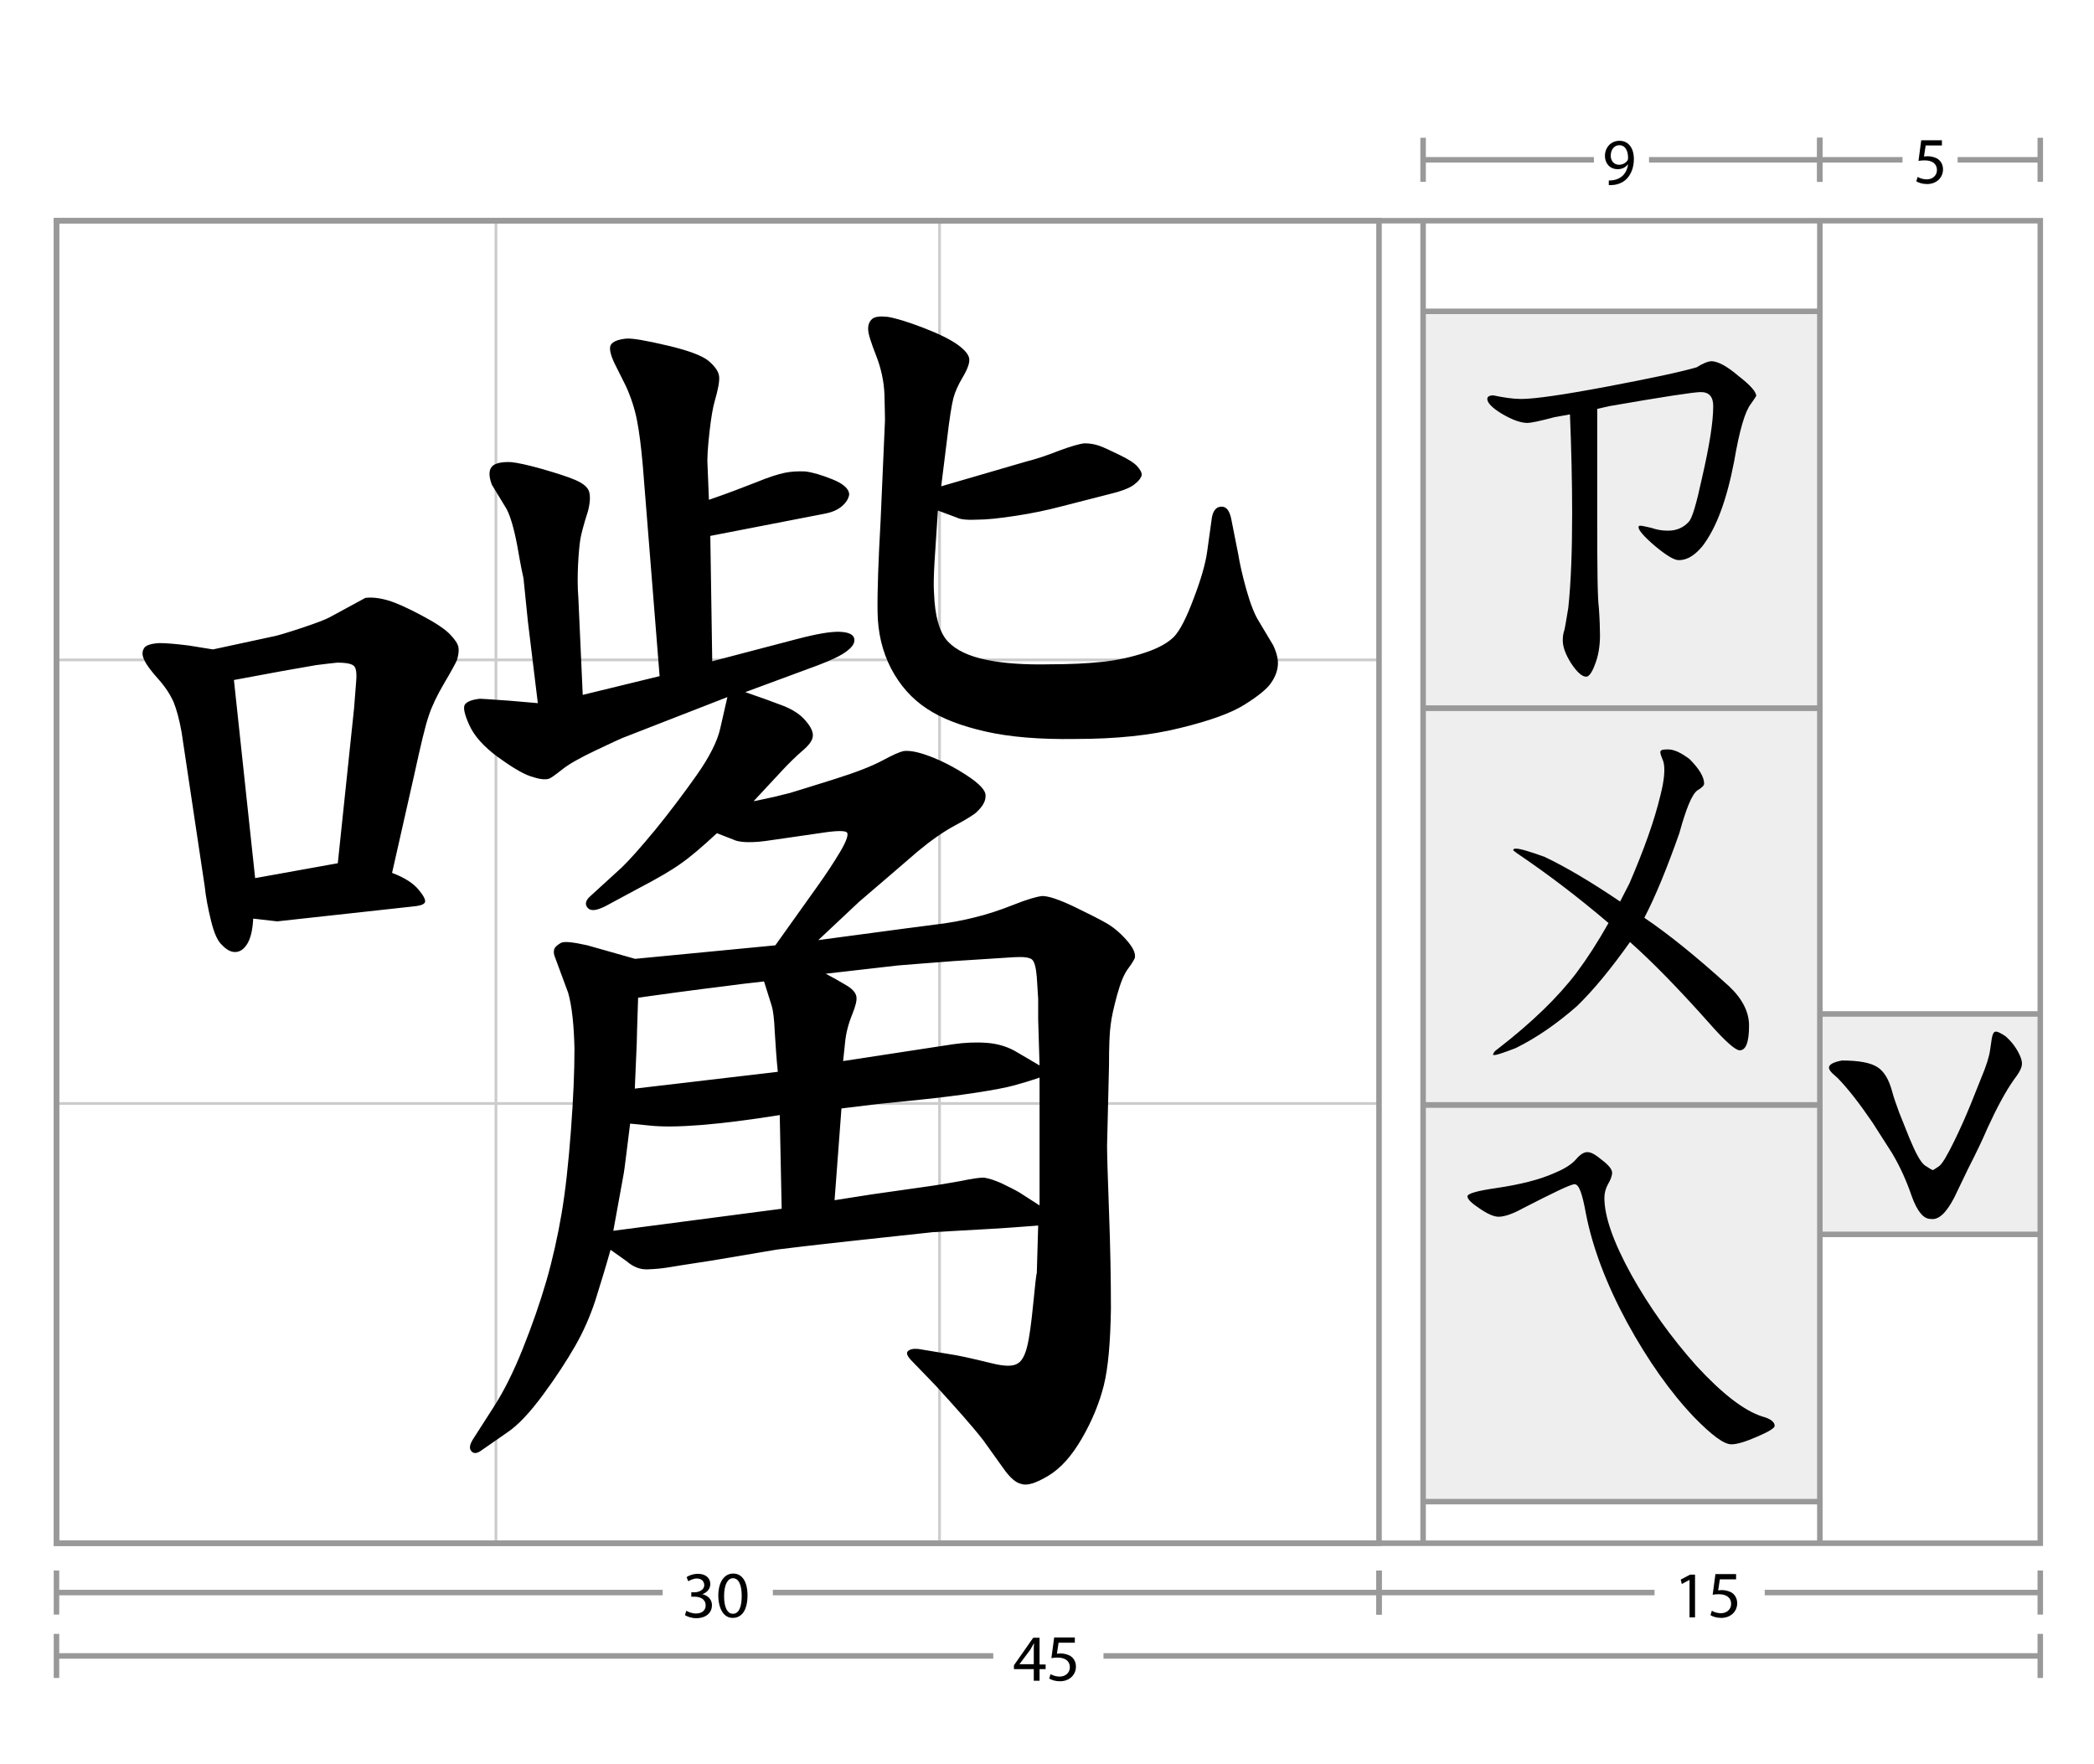
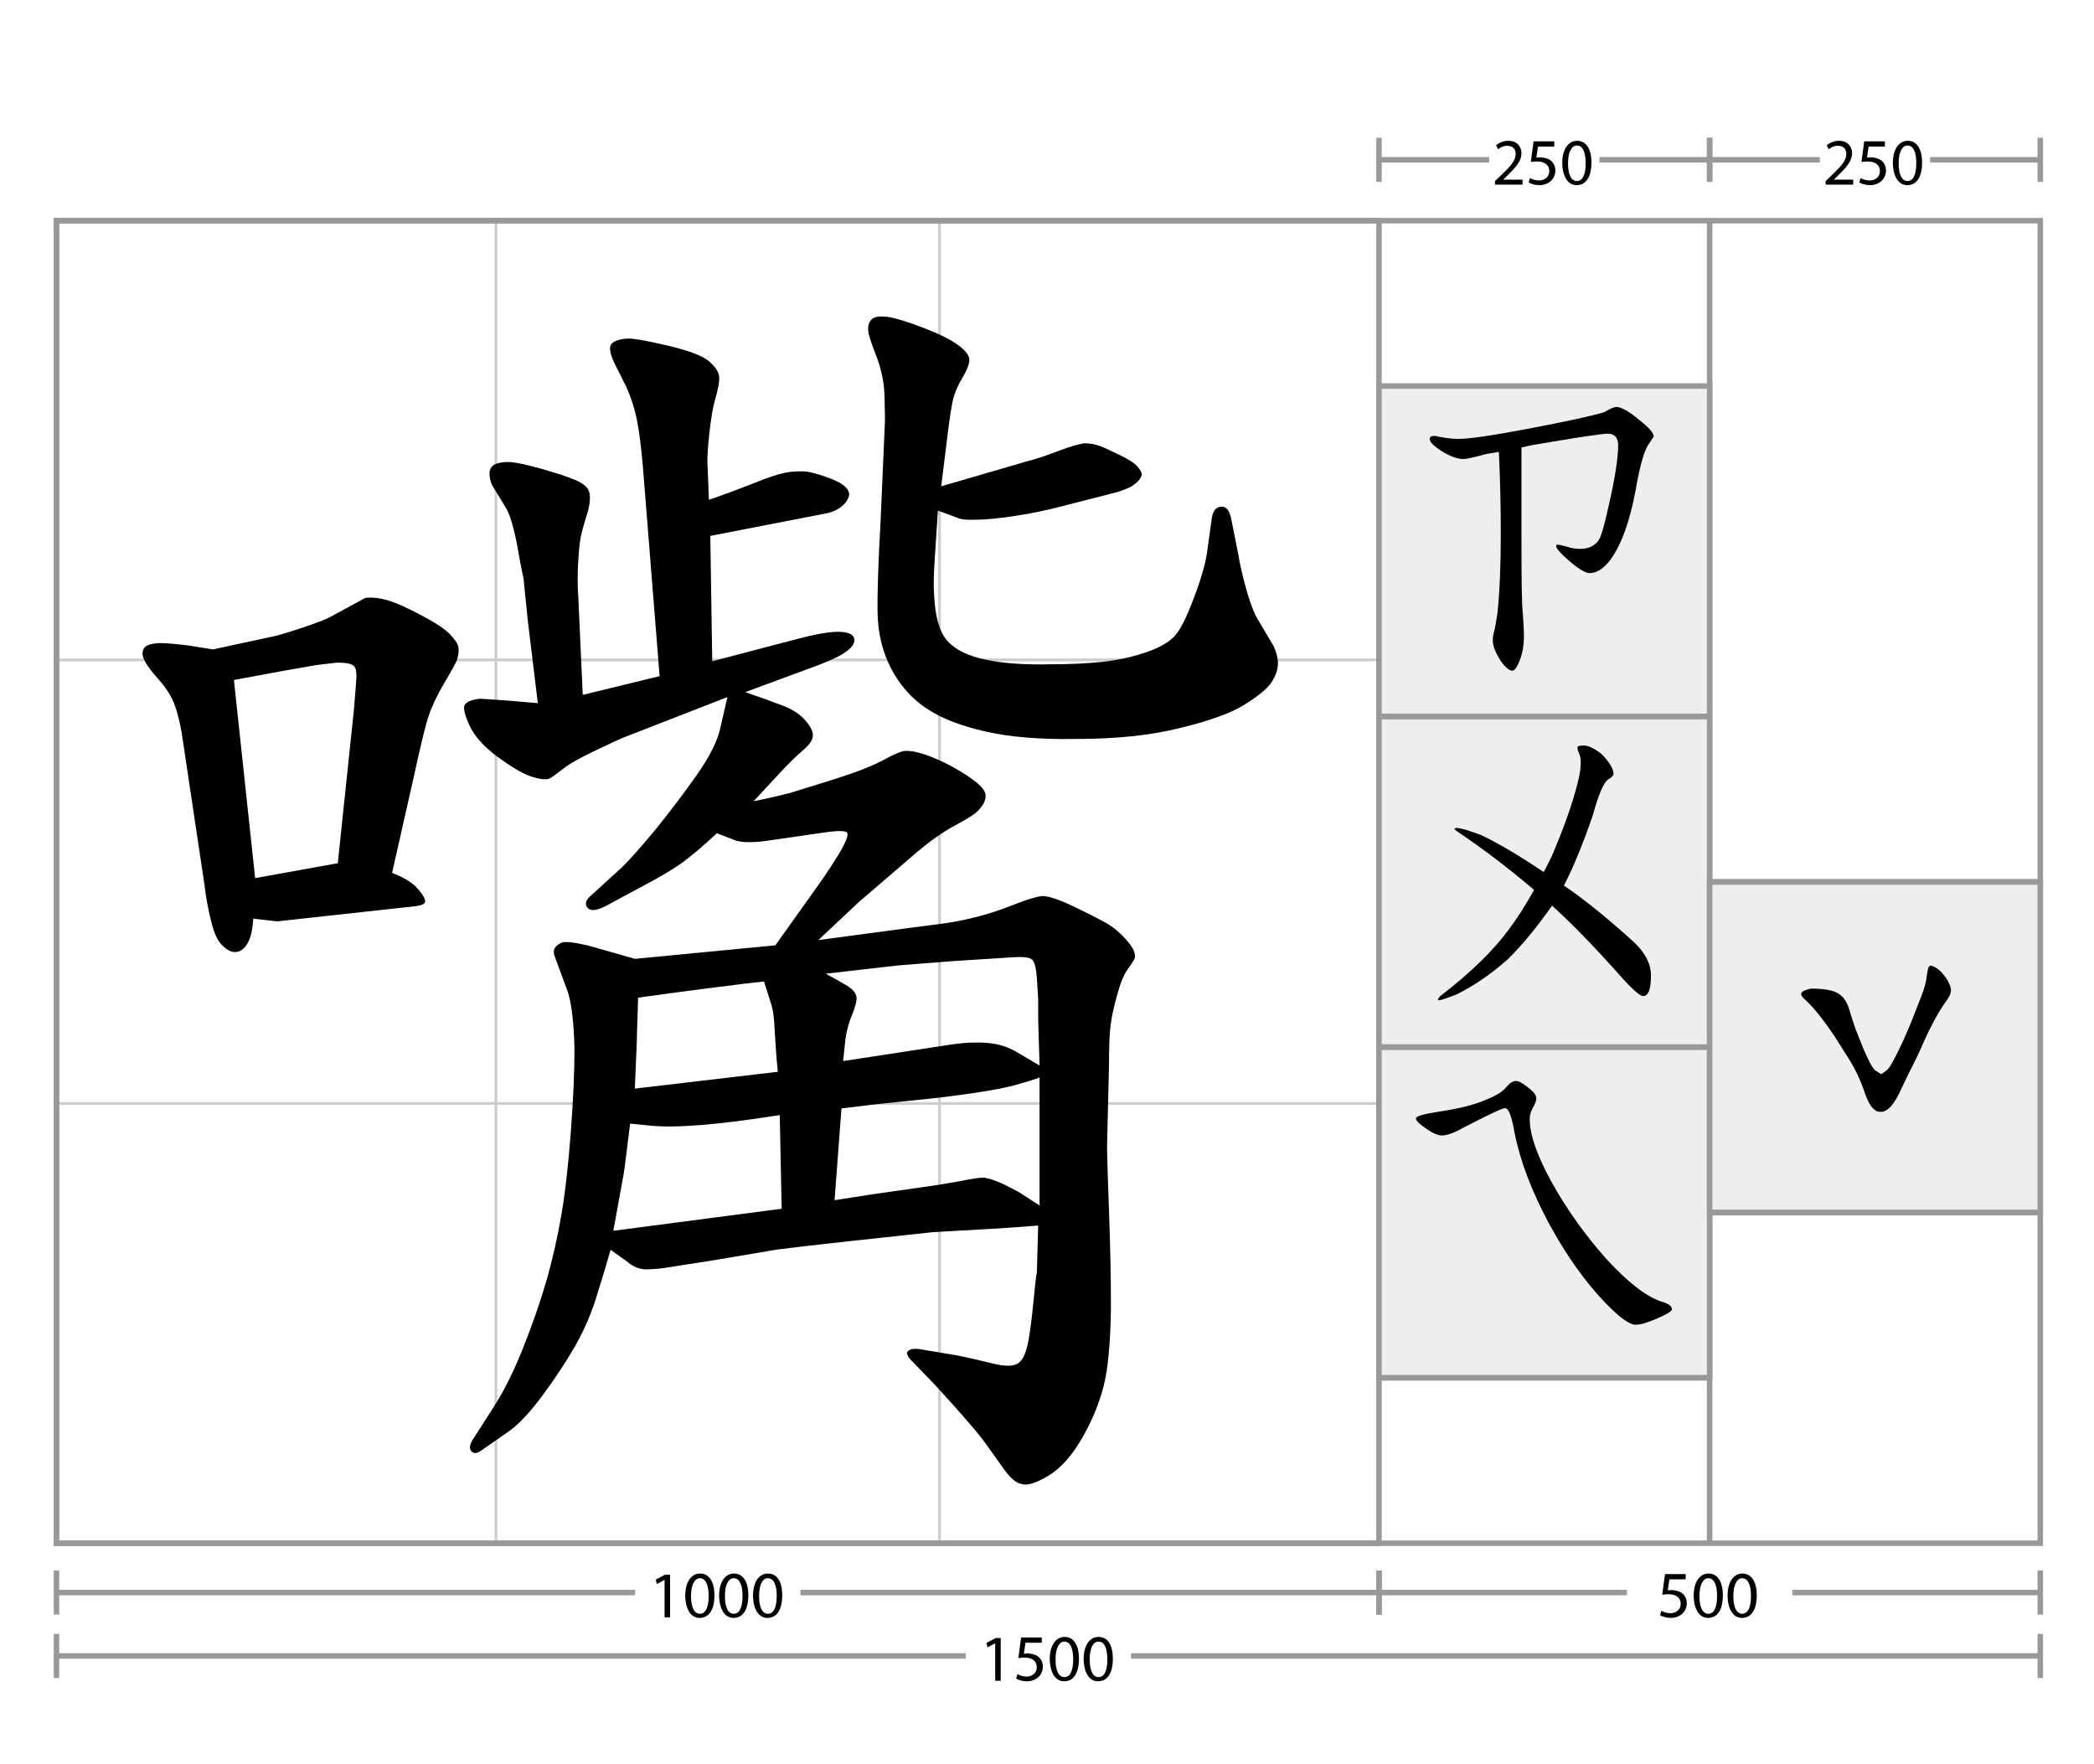
- <svg xmlns="http://www.w3.org/2000/svg" viewBox="0 0 760 640" enable-background="new 0 0 760 640">
+ <svg xmlns="http://www.w3.org/2000/svg" viewBox="0 0 760 640">
+   <g stroke-miterlimit="10">
+     <g fill="none" stroke="#CCC">
+       <path d="M180 560V80M341 560V80M20.5 239.5h480M20.5 400.5h480" />
+     </g>
+     <g fill="none" stroke="#999" stroke-width="2">
+       <path d="M20.5 80.1h720v480h-720z" />
+       <path d="M20.5 80.1h480v480h-480zM620.5 560V80" />
+     </g>
+     <g fill="#EEE" stroke="#999" stroke-width="2">
+       <path d="M500.5 140.1h120v120h-120zM500.5 260.1h120v120h-120zM500.5 380h120M500.5 260h120M500.5 380.1h120v120h-120zM500.5 500h120M500.5 380h120" />
+     </g>
+     <g fill="#EEE" stroke="#999" stroke-width="2">
+       <path d="M620.5 320.1h120v120h-120zM620.5 440h120M620.5 320h120" />
+     </g>
+   </g>
+   <path fill="none" stroke="#999" stroke-width="2" stroke-miterlimit="10" d="M20.5 601h330M410.5 601h330" />
+   <path fill="#999" d="M19.5 593h2v16h-2zM739.5 593h2v16h-2z" />
+   <path d="M361.2 596.4l-2.8 1.5-.4-1.6 3.4-1.8h1.8V610h-2v-13.6zM378.2 596.2h-6l-.6 4c.4 0 .7-.1 1.3-.1 1.2 0 2.4.3 3.4.8 1.2.7 2.2 2 2.2 4 0 3-2.4 5.3-5.8 5.3-1.7 0-3.1-.5-3.9-1l.5-1.6c.6.4 1.9.9 3.3.9 2 0 3.7-1.3 3.7-3.4 0-2-1.4-3.5-4.5-3.5-.9 0-1.6.1-2.2.2l1-7.5h7.5v1.9zM391.6 602c0 5.3-2 8.2-5.4 8.2-3 0-5.1-2.9-5.2-8 0-5.2 2.3-8.1 5.4-8.1 3.3 0 5.2 3 5.2 7.9zm-8.5.3c0 4.1 1.2 6.4 3.2 6.4 2.2 0 3.2-2.5 3.2-6.5 0-3.8-1-6.4-3.2-6.4-1.8 0-3.2 2.2-3.2 6.5zM403.9 602c0 5.3-2 8.2-5.4 8.2-3 0-5.1-2.9-5.2-8 0-5.2 2.3-8.1 5.4-8.1 3.4 0 5.2 3 5.2 7.9zm-8.4.3c0 4.1 1.2 6.4 3.2 6.4 2.2 0 3.2-2.5 3.2-6.5 0-3.8-1-6.4-3.2-6.4-1.9 0-3.2 2.2-3.2 6.5z" />
  <g>
+     <path fill="none" stroke="#999" stroke-width="2" stroke-miterlimit="10" d="M20.5 578h210M290.5 578h210" />
+     <path fill="#999" d="M19.5 570h2v16h-2zM499.5 570h2v16h-2z" />
    <g>
-       <path fill="none" stroke="#999" stroke-width="2" stroke-miterlimit="10" d="M20.5 601h340M400.5 601h340" />
-       <path fill="#999" d="M19.5 593h2v16h-2zM739.5 593h2v16h-2z" />
-       <path d="M375.2 610v-4.2H368v-1.4l7-10h2.3v9.7h2.2v1.7h-2.2v4.2h-2.1zm0-5.9v-5.2c0-.8 0-1.6.1-2.4h-.1c-.5.9-.9 1.6-1.3 2.3L370 604h5.2zM390.2 596.2h-6l-.6 4c.4 0 .7-.1 1.3-.1 1.2 0 2.4.3 3.4.8 1.2.7 2.2 2 2.2 4 0 3-2.4 5.3-5.8 5.3-1.7 0-3.1-.5-3.9-1l.5-1.6c.6.4 1.9.9 3.3.9 2 0 3.7-1.3 3.7-3.4 0-2-1.4-3.5-4.5-3.5-.9 0-1.6.1-2.2.2l1-7.5h7.5v1.9z" />
-     </g>
-     <g>
-       <path fill="none" stroke="#999" stroke-width="2" stroke-miterlimit="10" d="M20.5 578h220M280.5 578h220" />
-       <path fill="#999" d="M19.5 570h2v16h-2zM499.5 570h2v16h-2z" />
-       <path d="M249.1 584.6c.6.4 2 1 3.5 1 2.7 0 3.6-1.7 3.5-3 0-2.2-2-3.1-4-3.1h-1.2v-1.6h1.2c1.5 0 3.5-.8 3.5-2.6 0-1.2-.8-2.4-2.7-2.4-1.2 0-2.4.6-3.1 1l-.6-1.5c.8-.6 2.4-1.2 4.1-1.2 3.1 0 4.5 1.8 4.5 3.7 0 1.6-1 3-2.9 3.7 1.9.4 3.5 1.8 3.5 4 0 2.5-1.9 4.7-5.7 4.7-1.8 0-3.3-.6-4.1-1.1l.5-1.6zM271.3 579c0 5.3-2 8.2-5.4 8.2-3 0-5.1-2.9-5.2-8 0-5.2 2.3-8.1 5.4-8.1 3.3 0 5.2 3 5.2 7.9zm-8.5.3c0 4.1 1.2 6.4 3.2 6.4 2.2 0 3.2-2.5 3.2-6.5 0-3.8-1-6.4-3.2-6.4-1.8 0-3.2 2.2-3.2 6.5z" />
-     </g>
-     <g>
-       <path fill="none" stroke="#999" stroke-width="2" stroke-miterlimit="10" d="M500.5 578h100M640.5 578h100" />
-       <path fill="#999" d="M499.5 570h2v16h-2zM739.5 570h2v16h-2z" />
-       <path d="M613.2 573.4l-2.8 1.5-.4-1.6 3.4-1.8h1.8V587h-2v-13.6zM630.2 573.2h-6l-.6 4c.4 0 .7-.1 1.3-.1 1.2 0 2.4.3 3.4.8 1.2.7 2.2 2 2.2 4 0 3-2.4 5.3-5.8 5.3-1.7 0-3.1-.5-3.9-1l.5-1.6c.6.4 1.9.9 3.3.9 2 0 3.7-1.3 3.7-3.4 0-2-1.4-3.5-4.5-3.5-.9 0-1.6.1-2.2.2l1-7.5h7.5v1.9z" />
+       <path d="M241.2 573.4l-2.8 1.5-.4-1.6 3.4-1.8h1.8V587h-2v-13.6zM259.3 579c0 5.3-2 8.2-5.4 8.2-3 0-5.1-2.9-5.2-8 0-5.2 2.3-8.1 5.4-8.1 3.3 0 5.2 3 5.2 7.9zm-8.5.3c0 4.1 1.2 6.4 3.2 6.4 2.2 0 3.2-2.5 3.2-6.5 0-3.8-1-6.4-3.2-6.4-1.8 0-3.2 2.2-3.2 6.5zM271.6 579c0 5.3-2 8.2-5.4 8.2-3 0-5.1-2.9-5.2-8 0-5.2 2.3-8.1 5.4-8.1 3.3 0 5.2 3 5.2 7.9zm-8.5.3c0 4.1 1.2 6.4 3.2 6.4 2.2 0 3.2-2.5 3.2-6.5 0-3.8-1-6.4-3.2-6.4-1.8 0-3.2 2.2-3.2 6.5zM283.9 579c0 5.3-2 8.2-5.4 8.2-3 0-5.1-2.9-5.2-8 0-5.2 2.3-8.1 5.4-8.1 3.4 0 5.2 3 5.2 7.9zm-8.4.3c0 4.1 1.2 6.4 3.2 6.4 2.2 0 3.2-2.5 3.2-6.5 0-3.8-1-6.4-3.2-6.4-1.9 0-3.2 2.2-3.2 6.5z" />
    </g>
  </g>
  <g>
+     <path fill="none" stroke="#999" stroke-width="2" stroke-miterlimit="10" d="M500.5 578h90M650.5 578h90" />
+     <path fill="#999" d="M499.5 570h2v16h-2zM739.5 570h2v16h-2z" />
    <g>
-       <path fill="none" stroke="#999" stroke-width="2" stroke-miterlimit="10" d="M660.5 58h30M710.5 58h30" />
-       <path fill="#999" d="M659.5 50h2v16h-2zM739.5 50h2v16h-2z" />
-       <path fill="none" d="M694.5 46.5h13.9v30.4h-13.9z" />
-       <path d="M704.9 52.8h-6l-.6 4c.4 0 .7-.1 1.3-.1 1.2 0 2.4.3 3.4.8 1.2.7 2.2 2 2.2 4 0 3-2.4 5.3-5.8 5.3-1.7 0-3.1-.5-3.9-1l.5-1.6c.6.4 1.9.9 3.3.9 2 0 3.7-1.3 3.7-3.4 0-2-1.4-3.5-4.5-3.5-.9 0-1.6.1-2.2.2l1-7.5h7.5v1.9z" />
-     </g>
-     <g>
-       <path fill="none" stroke="#999" stroke-width="2" stroke-miterlimit="10" d="M516.5 58h62M598.5 58h62" />
-       <path fill="#999" d="M515.5 50h2v16h-2zM659.5 50h2v16h-2z" />
-       <path d="M583.8 65.5c.5 0 1 0 1.7-.1 1.2-.2 2.4-.7 3.3-1.5 1-.9 1.8-2.3 2.1-4.2h-.1c-.9 1.1-2.1 1.7-3.7 1.7-2.8 0-4.6-2.1-4.6-4.8 0-3 2.1-5.5 5.3-5.5s5.2 2.6 5.2 6.6c0 3.4-1.2 5.8-2.7 7.3-1.2 1.2-2.9 1.9-4.5 2.1-.8.1-1.4.1-1.9.1v-1.7zm.8-9c0 1.9 1.2 3.3 3 3.3 1.4 0 2.5-.7 3.1-1.6.1-.2.2-.4.2-.8 0-2.7-1-4.7-3.2-4.7-1.8 0-3.1 1.6-3.1 3.8z" />
+       <path d="M611.9 573.2h-6l-.6 4c.4 0 .7-.1 1.3-.1 1.2 0 2.4.3 3.4.8 1.2.7 2.2 2 2.2 4 0 3-2.4 5.3-5.8 5.3-1.7 0-3.1-.5-3.9-1l.5-1.6c.6.4 1.9.9 3.3.9 2 0 3.7-1.3 3.7-3.4 0-2-1.4-3.5-4.5-3.5-.9 0-1.6.1-2.2.2l1-7.5h7.5v1.9zM625.3 579c0 5.3-2 8.2-5.4 8.2-3 0-5.1-2.9-5.2-8 0-5.2 2.3-8.1 5.4-8.1 3.3 0 5.2 3 5.2 7.9zm-8.5.3c0 4.1 1.2 6.4 3.2 6.4 2.2 0 3.2-2.5 3.2-6.5 0-3.8-1-6.4-3.2-6.4-1.8 0-3.2 2.2-3.2 6.5zM637.6 579c0 5.3-2 8.2-5.4 8.2-3 0-5.1-2.9-5.2-8 0-5.2 2.3-8.1 5.4-8.1 3.3 0 5.2 3 5.2 7.9zm-8.5.3c0 4.1 1.2 6.4 3.2 6.4 2.2 0 3.2-2.5 3.2-6.5 0-3.8-1-6.4-3.2-6.4-1.8 0-3.2 2.2-3.2 6.5z" />
    </g>
  </g>
  <g>
+     <path fill="none" stroke="#999" stroke-width="2" stroke-miterlimit="10" d="M620.5 58h40M700.5 58h40" />
+     <path fill="#999" d="M619.5 50h2v16h-2zM739.5 50h2v16h-2z" />
    <g>
-       <path fill="#eee" d="M516.5 401.1h144v144h-144z" />
-       <path fill="none" stroke="#999" stroke-width="2" stroke-miterlimit="10" d="M516.5 545h144M516.5 401h144" />
-     </g>
-     <g>
-       <path fill="#eee" d="M516.5 257.1h144v144h-144z" />
-       <path fill="none" stroke="#999" stroke-width="2" stroke-miterlimit="10" d="M516.5 401h144M516.5 257h144" />
-     </g>
-     <g>
-       <path fill="#eee" d="M516.5 113.1h144v144h-144z" />
-       <path fill="none" stroke="#999" stroke-width="2" stroke-miterlimit="10" d="M516.5 257h144M516.5 113h144" />
-     </g>
-     <g>
-       <path fill="#eee" d="M660.5 368.1h80v80h-80z" />
-       <path fill="none" stroke="#999" stroke-width="2" stroke-miterlimit="10" d="M660.5 368h80M660.5 448h80" />
-     </g>
-     <g fill="none" stroke="#999" stroke-width="2" stroke-miterlimit="10">
-       <path d="M660.5 128M516.5 128M660.5 160M516.5 160" />
-     </g>
-     <g fill="none" stroke="#ccc" stroke-miterlimit="10">
-       <path d="M180 560V80M341 560V80M20.5 239.5h480M20.5 400.5h480" />
-     </g>
-     <g fill="none" stroke="#999" stroke-width="2" stroke-miterlimit="10">
-       <path d="M20.5 80.1h720v480h-720z" />
-       <path d="M20.5 80.1h480v480h-480z" />
-       <path d="M660.5 560V80M516.5 560V80" />
+       <path d="M662.6 67v-1.3l1.7-1.6c4-3.8 5.8-5.8 5.8-8.2 0-1.6-.8-3-3.1-3-1.4 0-2.6.7-3.3 1.3l-.7-1.5c1.1-.9 2.6-1.6 4.4-1.6 3.4 0 4.8 2.3 4.8 4.5 0 2.9-2.1 5.2-5.4 8.4l-1.2 1.2h7V67h-10zM684.2 53.2h-6l-.6 4c.4 0 .7-.1 1.3-.1 1.2 0 2.4.3 3.4.8 1.2.7 2.2 2 2.2 4 0 3-2.4 5.3-5.8 5.3-1.7 0-3.1-.5-3.9-1l.5-1.6c.6.4 1.9.9 3.3.9 2 0 3.7-1.3 3.7-3.4 0-2-1.4-3.5-4.5-3.5-.9 0-1.6.1-2.2.2l1-7.5h7.5v1.9zM697.6 59c0 5.3-2 8.2-5.4 8.2-3 0-5.1-2.9-5.2-8 0-5.2 2.3-8.1 5.4-8.1 3.3 0 5.2 3 5.2 7.9zm-8.5.3c0 4.1 1.2 6.4 3.2 6.4 2.2 0 3.2-2.5 3.2-6.5 0-3.8-1-6.4-3.2-6.4-1.8 0-3.2 2.2-3.2 6.5z" />
    </g>
  </g>
  <g>
-     <path d="M703.7 423.3c1.2-.8 3-3.9 5.6-9.2 2.6-5.3 4.5-9.8 5.9-13.2l3.8-9.5c2-4.7 3-8.1 3.3-10.4l.6-4.1c.6-3 1.2-3.3 5-.8 2.6 2.3 4.2 4.7 5.3 7.2 1.2 2.9.9 4.4-2.3 8.6-2.9 4.1-6 9.8-9.5 17.4-2 4.7-4.4 9.6-7.1 14.9l-5 10.4c-2.9 5.6-5.7 8.3-8.6 7.8-2.6 0-4.8-2.7-6.8-8.1-2-5.9-4.4-11.1-7.2-15.8l-7.1-11.1c-4.7-6.9-8.9-12.3-12.6-16.1l-2-1.8c-.8-.8-1.2-1.5-1.2-2 0-1.1 1.5-2 4.7-2.6 6.2 0 10.4.8 12.9 2.4 2.6 1.7 4.2 4.7 5.3 8.7.6 2.3 1.5 4.8 2.6 7.8l3.6 9c2.3 5.6 4.1 8.9 5.6 10.1 1.7 1.1 2.6 1.7 2.9 1.7 0 .3.8-.3 2.3-1.3z" />
-     <path d="M581.4 421c2.4 1.8 3.7 3.4 3.7 4.6s-.6 2.7-1.5 4.2c-.8 1.5-1.3 3.1-1.3 4.9 0 6.8 3.2 16 9.8 28 6.6 11.8 14.5 22.8 23.6 33 9.3 10.1 17.3 16.3 23.9 18.4 3 .8 4.5 2 4.5 3.4 0 .8-2.1 2.1-6.3 3.9-4.1 1.8-7.3 2.8-9.4 2.8-2.7 0-7-3.2-13.4-9.7-8.7-9.1-16.9-20.7-24.5-34.6-7.5-13.9-12.5-27.1-14.9-39.4-1.3-7.2-2.5-10.7-4.1-10.7-1.4 0-7.6 3-18.7 8.7-3.8 2.1-6.8 3.1-8.9 3.1-1.8 0-4.2-1.1-7.2-3.2-2.7-1.8-4.1-3.2-4.1-4.2s3.5-2 10.4-3c8.9-1.3 15.8-3.1 20.8-5.3 3.2-1.3 5.9-2.8 7.7-4.6 3.6-4.2 5.3-4.1 9.9-.3zM630.9 136.4c4.4 3.4 6.5 5.8 6.5 7.3 0 .1-.7 1.1-2 3-2.1 2.7-4.1 9.6-6 20.7-2.7 14.1-6.5 24.3-11.5 30.8-2.8 3.4-5.6 5.1-8.6 5.1-1.7 0-4.5-1.7-8.6-5.1-4.1-3.5-6-5.8-6-6.8 0-.4.1-.6.6-.6.6 0 2 .3 4.1.8 2 .7 3.9 1 6 1 3.1 0 5.6-1.1 7.5-3.2 1.3-1.3 2.8-6.6 4.8-15.8 2.7-11.7 4.1-20.4 4.1-26.2 0-3.4-1.5-5.1-4.5-5.1-2.5 0-13.6 1.7-33.2 5.1l-4.4 1v39.2c0 18.6.1 29.5.6 33 .3 4.4.4 7.7.4 10 0 3.9-.6 7.5-1.8 10.5-1.1 3-2.2 4.5-3.2 4.5-1.5 0-3.4-1.7-5.5-4.9-2-3.2-3-5.9-3-8.2 0-1.3.1-2.5.6-3.9.4-1.8.8-4.5 1.4-8 1-9.4 1.4-21 1.4-34.3 0-11.5-.3-23.5-.8-35.9l-5.6 1c-5.2 1.4-8.6 2.1-9.8 2.1-2.4 0-5.5-1.1-9.1-3.2-3.7-2.2-5.5-4.1-5.5-5.5 0-.8.7-1.3 2.2-1.3 3.8.8 7.2 1.3 10.1 1.3 4.9 0 15.3-1.5 31.2-4.5s26.7-5.3 32.5-7c2.4-1.5 4.2-2.2 5.5-2.2 2.2.1 5.4 1.7 9.6 5.3zM91.9 333.4c-.2 3.8-.8 6.6-1.9 8.7-1.1 2-2.5 3.2-4.2 3.4-1.7.2-3.4-.6-5.2-2.5-1.6-1.4-2.9-4.3-4-8.8-1.1-4.5-1.9-8.6-2.3-12.5l-8.4-56c-.8-4.5-1.8-8.2-2.9-10.9-1.2-2.7-3-5.5-5.6-8.4-2.6-2.9-4.3-5.2-5-6.8-.8-1.6-.9-3-.2-4.2.6-1.2 2.5-1.8 5.6-2 2.5 0 6.1.3 10.8.9l8.7 1.4 22.7-4.9c.9-.2 4.1-1.1 9.5-2.9 5.4-1.8 8.8-3.1 10.2-3.9l12.9-7c2.3-.3 5.1 0 8.2.9 3.1.9 7.2 2.8 12.3 5.5 5.1 2.7 8.5 5 10.3 6.9 1.8 1.9 2.8 3.4 3 4.7.2 1.3 0 2.8-.6 4.7-.5 1.1-2 3.9-4.6 8.3s-4.5 8.4-5.6 11.8c-1.2 3.4-2.9 10.6-5.3 21.6l-8 35.4c4.5 1.7 7.8 3.8 9.7 6.2 2 2.4 2.7 4 2.1 4.7-.5.7-2 1.1-4.3 1.3l-49.2 5.4-8.7-1zm.7-14.7l30-5.4 5.9-56.2.7-8.9c.3-3.1.2-5.2-.5-6.2-.6-1-2.7-1.5-6.3-1.5-2 .2-4.6.5-7.7.9l-12 2.1-17.8 3.3 7.7 71.9zm99-93.1l-1.6-15.7c-.3-1.2-1.1-5.1-2.2-11.5-1.2-6.4-2.5-10.9-3.9-13.6l-5.4-8.9c-1.1-3-1.1-5.1-.1-6.4 1-1.3 3.3-1.9 6.9-1.8 2.3.2 6.1 1 11.4 2.5 5.2 1.5 9.3 2.8 12.1 4s4.5 2.6 5 4.2.4 4-.4 7.1c-1.6 5-2.5 8.5-2.8 10.4-.3 2-.6 5-.8 9.1-.2 4.1-.2 8.1.1 11.8l1.6 35.4 27.9-6.8-6.1-76.4c-.6-6.9-1.3-12.3-2.1-16.4-.8-4.1-2.1-8.2-4-12.4l-4.2-8.4c-1.6-3.4-2-5.7-1.2-6.8.8-1.1 2.6-1.8 5.4-2.1 2.3-.2 7.3.7 15 2.5s12.7 3.7 15 5.6c2.3 2 3.6 3.8 3.8 5.6.2 1.8-.4 4.8-1.6 9-.6 2-1.3 5.8-1.9 11.2-.6 5.5-.9 9.5-.7 12.2l.5 12.4c6.7-2.3 12.4-4.5 17-6.3 4.6-1.9 8.1-3 10.5-3.5 2.4-.5 4.9-.6 7.4-.5 2.7.3 6 1.3 10 2.9s6 3.5 6 5.5c-.2 1.4-1 2.8-2.6 4.2-1.6 1.4-3.8 2.3-6.6 2.8l-41.2 8 .7 45.5 30.5-8c7.2-1.9 12.4-2.8 15.6-2.7 3.2.1 5 .9 5.4 2.3.4 1.5-.4 3-2.5 4.6-2 1.6-5.5 3.3-10.5 5.2l-26.5 9.8c5.5 1.9 10 3.5 13.6 4.9 3.6 1.4 6.4 3.2 8.3 5.5 2 2.3 2.8 4.2 2.6 5.7-.2 1.6-1.5 3.3-3.9 5.3-2.3 2-5.1 4.7-8.2 8.1l-9.4 10.1c6.1-1.2 10.5-2.3 13.2-3 2.7-.8 8.1-2.5 16.1-5s13.8-4.8 17.5-6.8c3.7-2 6.2-3.1 7.6-3.4 2.2-.3 5.4.3 9.6 1.9 4.2 1.6 8.6 3.8 13.2 6.8s7 5.4 7 7.4c.1 2-1 3.9-3.2 6-.9.9-3.6 2.6-7.9 4.9-4.3 2.3-8.8 5.5-13.5 9.4l-10.1 8.7-11.2 9.6-14.8 13.9 31.4-4.2 10.8-1.4c5.2-.6 10-1.5 14.4-2.6 4.5-1.1 9.2-2.6 14.2-4.6 5-2 8.5-3 10.5-3.2 2.3 0 6.1 1.3 11.4 3.8 5.2 2.5 9.1 4.5 11.6 5.9 2.5 1.4 5 3.4 7.4 6.1 2.4 2.7 3.5 4.8 3.2 6.6-.2.6-1 2-2.5 4s-2.8 5.3-4 9.7-2 8-2.3 10.7c-.4 2.7-.6 7.7-.6 15l-.7 28.8c0 2.7.2 10.5.7 23.7s.7 25 .7 35.6c-.2 12.2-1 21.4-2.6 27.8-1.6 6.3-4.2 12.7-7.9 19.1-3.7 6.4-7.7 10.9-12.2 13.6-4.5 2.7-7.7 3.7-9.7 3-2-.3-4.3-2.3-6.8-5.9l-7-9.8c-2.3-3-4.9-6-7.6-9.1-2.7-3.1-6-6.7-9.7-10.8l-8.7-9c-1.7-1.7-2.2-2.9-1.5-3.6s2-1 3.9-.8l13.8 2.3c4.1.8 8.3 1.8 12.8 2.9s7.5 1.2 9.3.1c1.6-.9 2.7-3 3.5-6.2.8-3.2 1.5-8.4 2.2-15.5.7-7.1 1.1-10.8 1.3-11.1l.5-17.3c-7.7.6-13.4 1-17.1 1.2l-21.1 1.2c-1.9.2-11.1 1.2-27.8 3s-26.2 3-28.7 3.3l-23.7 4c-9.2 1.4-14.8 2.3-16.6 2.6-1.9.3-4.1.5-6.8.6-2.7.1-5.2-.9-7.5-2.9l-5.9-4.2c-1.9 6.7-3.8 12.9-5.6 18.6-1.9 5.7-4.3 11.2-7.3 16.4-3 5.2-6.8 11.1-11.6 17.6-4.8 6.5-9.1 11.1-13 13.7l-9.8 6.8c-1.4.9-2.5.9-3.3-.1-.8-1-.5-2.5.9-4.6l7.5-11.7c3.4-5.3 6.9-12.2 10.3-20.7 3.4-8.5 6.3-16.8 8.6-24.7 2.3-8 4.1-16.1 5.5-24.3s2.5-18.2 3.4-30.1c.9-11.9 1.3-21.8 1.3-29.8-.2-8.7-.9-15.5-2.3-20.4l-4.7-12.7c-.5-1.1-.6-2.1-.4-2.9.2-.9 1.1-1.7 2.5-2.5 1.1-.6 4.3-.3 9.6.9l17.3 4.9 50.9-4.9c7-9.8 12.1-17 15.4-21.6 3.2-4.5 5.9-8.6 8.1-12.3 2.2-3.7 3-6 2.6-6.9s-3.6-.9-9.4 0l-13.1 1.9c-5.9.9-9.7 1.4-11.2 1.4-3.8.2-6.3-.2-7.7-.9l-5.9-2.3c-5.6 5.2-10 8.9-13.2 11.1-3.2 2.3-8.3 5.3-15.4 9l-11.7 6.3c-3.3 1.7-5.5 2-6.6.7-1.1-1.2-.8-2.7.9-4.2l11.5-10.5c2.8-2.7 6.8-7.2 12.1-13.6 5.2-6.4 10.2-13 15-19.8 4.8-6.8 7.6-12.5 8.6-17L264 253l-38 14.8c-.8.3-4 1.8-9.7 4.5-5.7 2.7-9.8 5-12.3 7s-4.1 3.1-4.7 3.3c-1.4.5-3.6.2-6.6-.8-3-1-7-3.4-12.1-7.1-5.1-3.8-8.5-7.6-10.3-11.6-1.8-4-2.3-6.5-1.5-7.5.8-1 2.6-1.7 5.4-2 .3 0 3.8.2 10.5.7l10.5.9-3.6-29.6zm92.1 213.1l-.7-34c-22.5 3.6-38.3 4.8-47.3 3.8l-7-.7c-1.3 10.3-2 16.3-2.3 18l-3.8 20.9 61.1-8zm-1.4-49.7c-.5-4.8-.8-9.6-1.1-14.4-.2-4.8-.6-7.9-1.1-9.5l-2.8-8.9c-5.5.6-10.4 1.2-14.8 1.8-4.4.5-10.1 1.3-17.1 2.2l-13.8 1.9c-.3 9.4-.5 14.9-.5 16.6l-.7 16.4 51.9-6.1zm24.7-31.5c2.3 1.3 3.5 2.7 3.8 4.1s-.3 3.6-1.5 6.6c-1.4 3.4-2.3 6.9-2.6 10.3l-.7 6.6c8-1.2 15.6-2.4 22.9-3.5 7.3-1.1 12.9-2 17-2.6 4.1-.6 8.2-.8 12.3-.5 4.1.3 7.9 1.5 11.1 3.5l8 4.7-.5-16.6v-7.5l-.5-8c-.3-3.6-.9-5.7-1.8-6.4-.9-.7-3-1-6.4-.8l-21.8 1.4c-10.2.8-17 1.3-20.4 1.6l-26.2 3c2.6 1.4 5 2.7 7.3 4.1zm-4.1 78.1c5.8-.9 10.2-1.6 13.4-2.1l18.3-2.6c5.8-.8 10.5-1.6 14.3-2.3 3.8-.8 6.5-1.2 8.2-1.2 2 .3 4.3 1.1 6.7 2.2 2.4 1.2 4.5 2.2 6.2 3.2l7.3 4.7v-46.4c-3.8 1.3-6.9 2.2-9.5 2.9s-7.1 1.6-13.7 2.6-13.2 1.8-19.9 2.5l-15.7 1.6-13.1 1.6-2.5 33.3zm69.6-268.1c3.6-.9 7.5-2.2 11.8-3.9 4.3-1.6 7.4-2.5 9.3-2.7 1.9 0 3.7.3 5.4.9 1.7.6 4.2 1.8 7.5 3.4s5.4 3 6.4 4.2c1 1.2 1.5 2.1 1.5 2.9-.2 1.1-1.1 2.3-2.8 3.6-1.7 1.3-4.9 2.5-9.6 3.6l-16.4 4.2c-5.3 1.4-10.9 2.6-16.9 3.5-5.9.9-10.5 1.4-13.8 1.4-3.9.2-6.4-.1-7.5-.7l-7-2.6c-.5 7.2-.9 13.3-1.2 18.3-.3 5-.4 8.9-.2 11.7.3 8.4 2 14.3 5 17.5 3 3.2 7.7 5.4 14.1 6.7 6.3 1.3 14 1.8 23.1 1.6 7 0 13.4-.3 19-.9 5.6-.6 10.8-1.8 15.6-3.4 4.8-1.6 8.2-3.6 10.3-5.7 2.1-2.2 4.5-6.8 7.1-13.8 2.7-7 4.3-12.7 4.9-16.9l1.6-11.5c.3-3.1 1.4-4.8 3.3-5s3.1 1.1 3.8 4.1l2.6 13.1c.5 3.1 1.4 7.3 2.9 12.7 1.5 5.3 3 9.2 4.6 11.7l5.2 8.7c1.4 3 2 5.6 1.6 8-.3 2-1.2 4.1-2.7 6.1-1.5 2-4.6 4.5-9.4 7.5-4.8 3-12.5 5.8-23.2 8.4-10.7 2.7-23.4 4-38.1 4-13 .2-23.8-.7-32.6-2.7s-15.9-4.7-21.3-8.3c-5.5-3.6-9.8-8.5-13-14.6-3.2-6.2-4.8-13-4.9-20.6-.1-7.6.3-18.6 1.1-32.9l1.6-36.6c0-1.7-.1-4.9-.2-9.5-.2-4.6-1.2-9.3-3-13.9s-2.9-7.9-2.9-9.5c-.1-1.6.4-2.9 1.4-3.8 1-.9 2.9-1.1 5.7-.8 3 .5 7.3 1.8 13 4s9.9 4.3 12.5 6.2c2.7 2 4 3.7 4.1 5.2.1 1.5-.7 3.7-2.5 6.7-1.6 2.7-2.7 5.2-3.3 7.5-.6 2.3-1.4 7.3-2.3 15l-2.1 16.9 30.9-9zM613.2 275.5c3.5 3.5 5.3 6.5 5.3 8.9 0 .7-.8 1.5-2.5 2.5-2 1.5-4.1 6.8-6.5 15.5-4.4 12.5-8.6 22.8-12.7 30.7 8.9 6 19 14.2 30.7 24.8 4.9 4.6 7.3 9.4 7.3 14.3 0 6-1.1 9-3.4 9-1.5 0-5.2-3.2-11-9.8-11.1-12.5-20.8-22.4-28.8-29.5-6.9 9.7-13.2 17.4-19.3 23.3-7.2 6.3-14.5 11.4-22.2 15.2-4.4 1.7-6.9 2.5-7.6 2.5h-.6c0-.7.6-1.5 1.7-2.2 12.4-9.6 21.9-18.8 28.7-27.8 3.8-5.1 7.6-11 11.5-17.9-11.4-9.7-22.5-18.1-33.2-25.3l-1.4-1.1c0-.4.3-.6 1-.6 1.5 0 4.9 1 10.4 3 7.2 3.4 16.3 8.7 27.4 16.2l3.4-6.6c5.2-12.1 9-22.6 11.2-31.8 1.5-5.8 1.8-10 1.1-12.4-.7-1.7-1.1-2.8-1.1-3.4 0-.7.7-1 2.2-1 2.5-.2 5.2 1.1 8.4 3.5z" />
+     <path fill="none" stroke="#999" stroke-width="2" stroke-miterlimit="10" d="M500.5 58h40M580.5 58h40" />
+     <path fill="#999" d="M499.5 50h2v16h-2zM619.5 50h2v16h-2z" />
+     <g>
+       <path d="M542.6 67v-1.3l1.7-1.6c4-3.8 5.8-5.8 5.8-8.2 0-1.6-.8-3-3.1-3-1.4 0-2.6.7-3.3 1.3l-.7-1.5c1.1-.9 2.6-1.6 4.4-1.6 3.4 0 4.8 2.3 4.8 4.5 0 2.9-2.1 5.2-5.4 8.4l-1.2 1.2h7V67h-10zM564.2 53.2h-6l-.6 4c.4 0 .7-.1 1.3-.1 1.2 0 2.4.3 3.4.8 1.2.7 2.2 2 2.2 4 0 3-2.4 5.3-5.8 5.3-1.7 0-3.1-.5-3.9-1l.5-1.6c.6.4 1.9.9 3.3.9 2 0 3.7-1.3 3.7-3.4 0-2-1.4-3.5-4.5-3.5-.9 0-1.6.1-2.2.2l1-7.5h7.5v1.9zM577.6 59c0 5.3-2 8.2-5.4 8.2-3 0-5.1-2.9-5.2-8 0-5.2 2.3-8.1 5.4-8.1 3.3 0 5.2 3 5.2 7.9zm-8.5.3c0 4.1 1.2 6.4 3.2 6.4 2.2 0 3.2-2.5 3.2-6.5 0-3.8-1-6.4-3.2-6.4-1.8 0-3.2 2.2-3.2 6.5z" />
+     </g>
+   </g>
+   <g>
+     <path d="M684.7 388.5c.9-.6 2.3-3 4.3-7.1s3.5-7.6 4.6-10.3l2.9-7.4c1.5-3.6 2.3-6.3 2.6-8.1l.5-3.2c.5-2.3.9-2.6 3.9-.6 2 1.8 3.3 3.6 4.1 5.6.9 2.2.7 3.4-1.8 6.7-2.2 3.2-4.7 7.6-7.4 13.6-1.5 3.6-3.4 7.5-5.5 11.6l-3.9 8.1c-2.2 4.3-4.5 6.4-6.7 6.1-2 0-3.8-2.1-5.3-6.3-1.5-4.6-3.4-8.7-5.6-12.3l-5.5-8.7c-3.6-5.4-6.9-9.6-9.8-12.5l-1.5-1.4c-.6-.6-.9-1.2-.9-1.5 0-.8 1.2-1.5 3.6-2 4.8 0 8.1.6 10.1 1.9s3.3 3.6 4.1 6.8c.5 1.8 1.2 3.8 2 6.1l2.8 7c1.8 4.3 3.2 6.9 4.3 7.9 1.3.8 2 1.3 2.2 1.3.1 0 .7-.4 1.9-1.3zM554.6 394.7c2 1.5 3 2.8 3 3.9s-.5 2.2-1.3 3.5c-.7 1.3-1.1 2.6-1.1 4.1 0 5.6 2.7 13.4 8.2 23.3 5.5 9.8 12.1 19 19.7 27.5 7.7 8.4 14.4 13.6 19.9 15.4 2.5.7 3.8 1.6 3.8 2.8 0 .7-1.8 1.8-5.3 3.3-3.4 1.5-6.1 2.3-7.9 2.3-2.2 0-5.9-2.7-11.1-8.1-7.3-7.6-14.1-17.2-20.4-28.8-6.2-11.6-10.4-22.6-12.4-32.8-1.1-6-2.1-8.9-3.4-8.9-1.2 0-6.3 2.5-15.6 7.3-3.2 1.8-5.6 2.6-7.4 2.6-1.5 0-3.5-.9-6-2.7-2.2-1.5-3.4-2.7-3.4-3.5s2.9-1.6 8.7-2.5c7.4-1.1 13.1-2.6 17.3-4.5 2.7-1.1 4.9-2.3 6.4-3.9 3-3.6 4.4-3.4 8.3-.3zM594.8 152.3c3.6 2.8 5.4 4.8 5.4 6.1 0 .1-.6.9-1.6 2.5-1.8 2.2-3.4 8-5 17.2-2.2 11.7-5.4 20.3-9.6 25.7-2.3 2.8-4.7 4.2-7.1 4.2-1.4 0-3.8-1.4-7.1-4.2-3.4-2.9-5-4.8-5-5.6 0-.4.1-.5.5-.5.5 0 1.6.2 3.4.7 1.6.6 3.3.8 5 .8 2.6 0 4.7-.9 6.2-2.7 1.1-1.1 2.3-5.5 4-13.1 2.2-9.7 3.4-17 3.4-21.8 0-2.8-1.3-4.2-3.8-4.2-2.1 0-11.4 1.4-27.7 4.2l-3.6.8V195c0 15.5.1 24.6.5 27.5.2 3.6.4 6.4.4 8.3 0 3.3-.5 6.2-1.5 8.8-.9 2.5-1.9 3.8-2.7 3.8-1.3 0-2.8-1.4-4.6-4.1-1.6-2.7-2.5-4.9-2.5-6.8 0-1.1.1-2.1.5-3.3.4-1.5.7-3.8 1.2-6.7.8-7.9 1.2-17.5 1.2-28.6 0-9.6-.2-19.6-.7-29.9l-4.7.8c-4.3 1.2-7.1 1.8-8.2 1.8-2 0-4.6-.9-7.6-2.7-3-1.9-4.6-3.4-4.6-4.6 0-.7.6-1.1 1.9-1.1 3.2.7 6 1.1 8.4 1.1 4.1 0 12.8-1.3 26-3.8s22.3-4.5 27.1-5.9c2-1.3 3.5-1.9 4.6-1.9 1.7.2 4.4 1.6 7.9 4.6zM91.9 333.4c-.2 3.8-.8 6.6-1.9 8.7-1.1 2-2.5 3.2-4.2 3.4-1.7.2-3.4-.6-5.2-2.5-1.6-1.4-2.9-4.3-4-8.8-1.1-4.5-1.9-8.6-2.3-12.5l-8.4-56c-.8-4.5-1.8-8.2-2.9-10.9-1.2-2.7-3-5.5-5.6-8.4-2.6-2.9-4.3-5.2-5-6.8-.8-1.6-.9-3-.2-4.2.6-1.2 2.5-1.8 5.6-2 2.5 0 6.1.3 10.8.9l8.7 1.4 22.7-4.9c.9-.2 4.1-1.1 9.5-2.9 5.4-1.8 8.8-3.1 10.2-3.9l12.9-7c2.3-.3 5.1 0 8.2.9 3.1.9 7.2 2.8 12.3 5.5 5.1 2.7 8.5 5 10.3 6.9 1.8 1.9 2.8 3.4 3 4.7.2 1.3 0 2.8-.6 4.7-.5 1.1-2 3.9-4.6 8.3s-4.5 8.4-5.6 11.8c-1.2 3.4-2.9 10.6-5.3 21.6l-8 35.4c4.5 1.7 7.8 3.8 9.7 6.2 2 2.4 2.7 4 2.1 4.7-.5.7-2 1.1-4.3 1.3l-49.2 5.4-8.7-1zm.7-14.7l30-5.4 5.9-56.2.7-8.9c.3-3.1.2-5.2-.5-6.2-.6-1-2.7-1.5-6.3-1.5-2 .2-4.6.5-7.7.9l-12 2.1-17.8 3.3 7.7 71.9zm99-93.1l-1.6-15.7c-.3-1.2-1.1-5.1-2.2-11.5-1.2-6.4-2.5-10.9-3.9-13.6l-5.4-8.9c-1.1-3-1.1-5.1-.1-6.4 1-1.3 3.3-1.9 6.9-1.8 2.3.2 6.1 1 11.4 2.5 5.2 1.5 9.3 2.8 12.1 4s4.5 2.6 5 4.2.4 4-.4 7.1c-1.6 5-2.5 8.5-2.8 10.4-.3 2-.6 5-.8 9.1-.2 4.1-.2 8.1.1 11.8l1.6 35.4 27.9-6.8-6.1-76.4c-.6-6.9-1.3-12.3-2.1-16.4-.8-4.1-2.1-8.2-4-12.4l-4.2-8.4c-1.6-3.4-2-5.7-1.2-6.8.8-1.1 2.6-1.8 5.4-2.1 2.3-.2 7.3.7 15 2.5s12.7 3.7 15 5.6c2.3 2 3.6 3.8 3.8 5.6.2 1.8-.4 4.8-1.6 9-.6 2-1.3 5.8-1.9 11.2-.6 5.5-.9 9.5-.7 12.2l.5 12.4c6.7-2.3 12.4-4.5 17-6.3 4.6-1.9 8.1-3 10.5-3.5 2.4-.5 4.9-.6 7.4-.5 2.7.3 6 1.3 10 2.9s6 3.5 6 5.5c-.2 1.4-1 2.8-2.6 4.2-1.6 1.4-3.8 2.3-6.6 2.8l-41.2 8 .7 45.5 30.5-8c7.2-1.9 12.4-2.8 15.6-2.7 3.2.1 5 .9 5.4 2.3.4 1.5-.4 3-2.5 4.6-2 1.6-5.5 3.3-10.5 5.2l-26.5 9.8c5.5 1.9 10 3.5 13.6 4.9 3.6 1.4 6.4 3.2 8.3 5.5 2 2.3 2.8 4.2 2.6 5.7-.2 1.6-1.5 3.3-3.9 5.3-2.3 2-5.1 4.7-8.2 8.1l-9.4 10.1c6.1-1.2 10.5-2.3 13.2-3 2.7-.8 8.1-2.5 16.1-5s13.8-4.8 17.5-6.8c3.7-2 6.2-3.1 7.6-3.4 2.2-.3 5.4.3 9.6 1.9 4.2 1.6 8.6 3.8 13.2 6.8s7 5.4 7 7.4c.1 2-1 3.9-3.2 6-.9.9-3.6 2.6-7.9 4.9-4.3 2.3-8.8 5.5-13.5 9.4l-10.1 8.7-11.2 9.6-14.8 13.9 31.4-4.2 10.8-1.4c5.2-.6 10-1.5 14.4-2.6 4.5-1.1 9.2-2.6 14.2-4.6 5-2 8.5-3 10.5-3.2 2.3 0 6.1 1.3 11.4 3.8 5.2 2.5 9.1 4.5 11.6 5.9 2.5 1.4 5 3.4 7.4 6.1 2.4 2.7 3.5 4.8 3.2 6.6-.2.6-1 2-2.5 4s-2.8 5.3-4 9.7-2 8-2.3 10.7c-.4 2.7-.6 7.7-.6 15l-.7 28.8c0 2.7.2 10.5.7 23.7s.7 25 .7 35.6c-.2 12.2-1 21.4-2.6 27.8-1.6 6.3-4.2 12.7-7.9 19.1-3.7 6.4-7.7 10.9-12.2 13.6-4.5 2.7-7.7 3.7-9.7 3-2-.3-4.3-2.3-6.8-5.9l-7-9.8c-2.3-3-4.9-6-7.6-9.1-2.7-3.1-6-6.7-9.7-10.8l-8.7-9c-1.7-1.7-2.2-2.9-1.5-3.6s2-1 3.9-.8l13.8 2.3c4.1.8 8.3 1.8 12.8 2.9s7.5 1.2 9.3.1c1.6-.9 2.7-3 3.5-6.2.8-3.2 1.5-8.4 2.2-15.5.7-7.1 1.1-10.8 1.3-11.1l.5-17.3c-7.7.6-13.4 1-17.1 1.2l-21.1 1.2c-1.9.2-11.1 1.2-27.8 3s-26.2 3-28.7 3.3l-23.7 4c-9.2 1.4-14.8 2.3-16.6 2.6-1.9.3-4.1.5-6.8.6-2.7.1-5.2-.9-7.5-2.9l-5.9-4.2c-1.9 6.7-3.8 12.9-5.6 18.6-1.9 5.7-4.3 11.2-7.3 16.4-3 5.2-6.8 11.1-11.6 17.6-4.8 6.5-9.1 11.1-13 13.7l-9.8 6.8c-1.4.9-2.5.9-3.3-.1-.8-1-.5-2.5.9-4.6l7.5-11.7c3.4-5.3 6.9-12.2 10.3-20.7 3.4-8.5 6.3-16.8 8.6-24.7 2.3-8 4.1-16.1 5.5-24.3s2.5-18.2 3.4-30.1c.9-11.9 1.3-21.8 1.3-29.8-.2-8.7-.9-15.5-2.3-20.4l-4.7-12.7c-.5-1.1-.6-2.1-.4-2.9.2-.9 1.1-1.7 2.5-2.5 1.1-.6 4.3-.3 9.6.9l17.3 4.9 50.9-4.9c7-9.8 12.1-17 15.4-21.6 3.2-4.5 5.9-8.6 8.1-12.3 2.2-3.7 3-6 2.6-6.9s-3.6-.9-9.4 0l-13.1 1.9c-5.9.9-9.7 1.4-11.2 1.4-3.8.2-6.3-.2-7.7-.9l-5.9-2.3c-5.6 5.2-10 8.9-13.2 11.1-3.2 2.3-8.3 5.3-15.4 9l-11.7 6.3c-3.3 1.7-5.5 2-6.6.7-1.1-1.2-.8-2.7.9-4.2l11.5-10.5c2.8-2.7 6.8-7.2 12.1-13.6 5.2-6.4 10.2-13 15-19.8 4.8-6.8 7.6-12.5 8.6-17L264 253l-38 14.8c-.8.3-4 1.8-9.7 4.5-5.7 2.7-9.8 5-12.3 7s-4.1 3.1-4.7 3.3c-1.4.5-3.6.2-6.6-.8-3-1-7-3.4-12.1-7.1-5.1-3.8-8.5-7.6-10.3-11.6-1.8-4-2.3-6.5-1.5-7.5.8-1 2.6-1.7 5.4-2 .3 0 3.8.2 10.5.7l10.5.9-3.6-29.6zm92.1 213.1l-.7-34c-22.5 3.6-38.3 4.8-47.3 3.8l-7-.7c-1.3 10.3-2 16.3-2.3 18l-3.8 20.9 61.1-8zm-1.4-49.7c-.5-4.8-.8-9.6-1.1-14.4-.2-4.8-.6-7.9-1.1-9.5l-2.8-8.9c-5.5.6-10.4 1.2-14.8 1.8-4.4.5-10.1 1.3-17.1 2.2l-13.8 1.9c-.3 9.4-.5 14.9-.5 16.6l-.7 16.4 51.9-6.1zm24.7-31.5c2.3 1.3 3.5 2.7 3.8 4.1s-.3 3.6-1.5 6.6c-1.4 3.4-2.3 6.9-2.6 10.3l-.7 6.6c8-1.2 15.6-2.4 22.9-3.5 7.3-1.1 12.9-2 17-2.6 4.1-.6 8.2-.8 12.3-.5 4.1.3 7.9 1.5 11.1 3.5l8 4.7-.5-16.6v-7.5l-.5-8c-.3-3.6-.9-5.7-1.8-6.4-.9-.7-3-1-6.4-.8l-21.8 1.4c-10.2.8-17 1.3-20.4 1.6l-26.2 3c2.6 1.4 5 2.7 7.3 4.1zm-4.1 78.1c5.8-.9 10.2-1.6 13.4-2.1l18.3-2.6c5.8-.8 10.5-1.6 14.3-2.3 3.8-.8 6.5-1.2 8.2-1.2 2 .3 4.3 1.1 6.7 2.2 2.4 1.2 4.5 2.2 6.2 3.2l7.3 4.7v-46.4c-3.8 1.3-6.9 2.2-9.5 2.9s-7.1 1.6-13.7 2.6-13.2 1.8-19.9 2.5l-15.7 1.6-13.1 1.6-2.5 33.3zm69.6-268.1c3.6-.9 7.5-2.2 11.8-3.9 4.3-1.6 7.4-2.5 9.3-2.7 1.9 0 3.7.3 5.4.9 1.7.6 4.2 1.8 7.5 3.4s5.4 3 6.4 4.2c1 1.2 1.5 2.1 1.5 2.9-.2 1.1-1.1 2.3-2.8 3.6-1.7 1.3-4.9 2.5-9.6 3.6l-16.4 4.2c-5.3 1.4-10.9 2.6-16.9 3.5-5.9.9-10.5 1.4-13.8 1.4-3.9.2-6.4-.1-7.5-.7l-7-2.6c-.5 7.2-.9 13.3-1.2 18.3-.3 5-.4 8.9-.2 11.7.3 8.4 2 14.3 5 17.5 3 3.2 7.7 5.4 14.1 6.7 6.3 1.3 14 1.8 23.1 1.6 7 0 13.4-.3 19-.9 5.6-.6 10.8-1.8 15.6-3.4 4.8-1.6 8.2-3.6 10.3-5.7 2.1-2.2 4.5-6.8 7.1-13.8 2.7-7 4.3-12.7 4.9-16.9l1.6-11.5c.3-3.1 1.4-4.8 3.3-5s3.1 1.1 3.8 4.1l2.6 13.1c.5 3.1 1.4 7.3 2.9 12.7 1.5 5.3 3 9.2 4.6 11.7l5.2 8.7c1.4 3 2 5.6 1.6 8-.3 2-1.2 4.1-2.7 6.1-1.5 2-4.6 4.5-9.4 7.5-4.8 3-12.5 5.8-23.2 8.4-10.7 2.7-23.4 4-38.1 4-13 .2-23.8-.7-32.6-2.7s-15.9-4.7-21.3-8.3c-5.5-3.6-9.8-8.5-13-14.6-3.2-6.2-4.8-13-4.9-20.6-.1-7.6.3-18.6 1.1-32.9l1.6-36.6c0-1.7-.1-4.9-.2-9.5-.2-4.6-1.2-9.3-3-13.9s-2.9-7.9-2.9-9.5c-.1-1.6.4-2.9 1.4-3.8 1-.9 2.9-1.1 5.7-.8 3 .5 7.3 1.8 13 4s9.9 4.3 12.5 6.2c2.7 2 4 3.7 4.1 5.2.1 1.5-.7 3.7-2.5 6.7-1.6 2.7-2.7 5.2-3.3 7.5-.6 2.3-1.4 7.3-2.3 15l-2.1 16.9 30.9-9zM581.1 273.5c2.9 2.9 4.5 5.4 4.5 7.4 0 .6-.7 1.3-2.1 2.1-1.6 1.3-3.4 5.6-5.4 12.9-3.6 10.4-7.1 19-10.5 25.5 7.4 5 15.8 11.8 25.5 20.6 4.1 3.9 6.1 7.9 6.1 12 0 5-.9 7.5-2.8 7.5-1.3 0-4.3-2.7-9.1-8.2-9.3-10.4-17.3-18.6-24-24.6-5.7 8.1-11 14.5-16.1 19.5-6 5.3-12.1 9.5-18.5 12.7-3.6 1.4-5.7 2.1-6.3 2.1h-.5c0-.6.5-1.3 1.4-1.9 10.3-8 18.3-15.7 23.9-23.2 3.2-4.2 6.3-9.1 9.6-14.9-9.5-8.1-18.8-15.1-27.7-21.1l-1.2-.9c0-.4.2-.5.8-.5 1.3 0 4.1.8 8.7 2.5 6 2.8 13.6 7.3 22.9 13.5l2.8-5.5c4.3-10.1 7.5-18.9 9.4-26.5 1.3-4.8 1.5-8.3.9-10.3-.6-1.4-.9-2.3-.9-2.8 0-.6.6-.8 1.9-.8 1.8-.2 4 .9 6.7 2.9z" />
  </g>
</svg>
